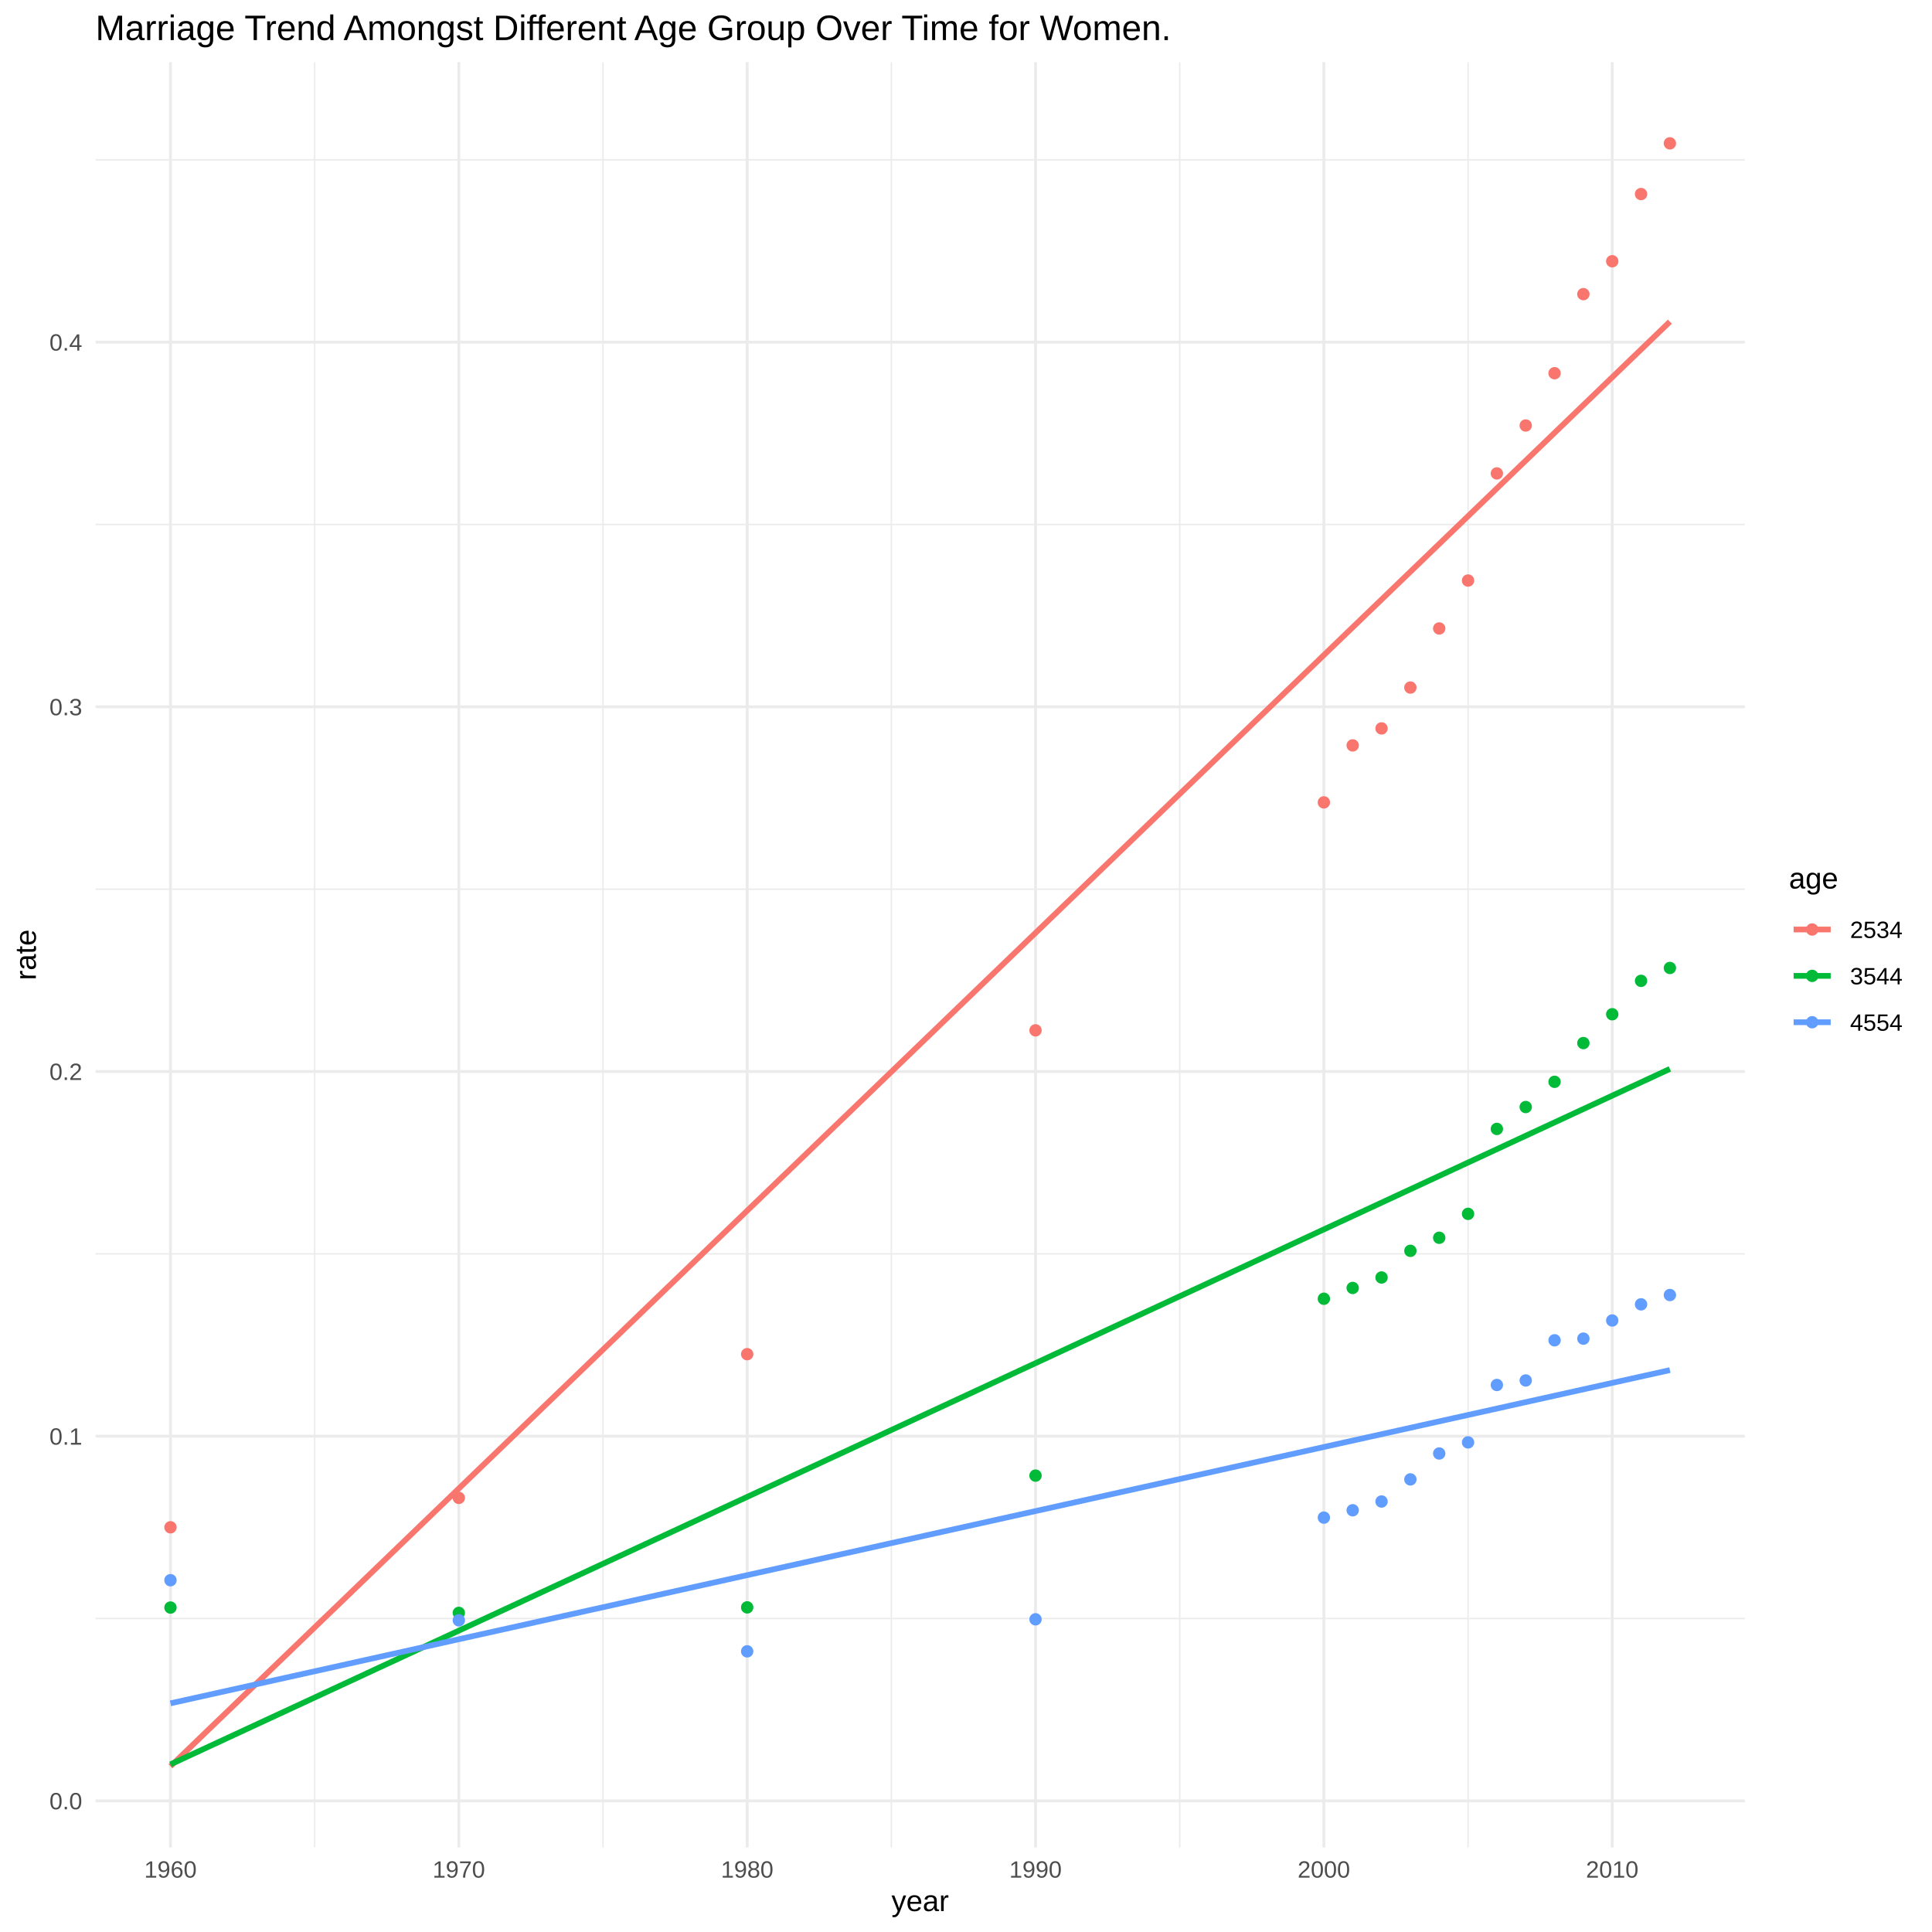
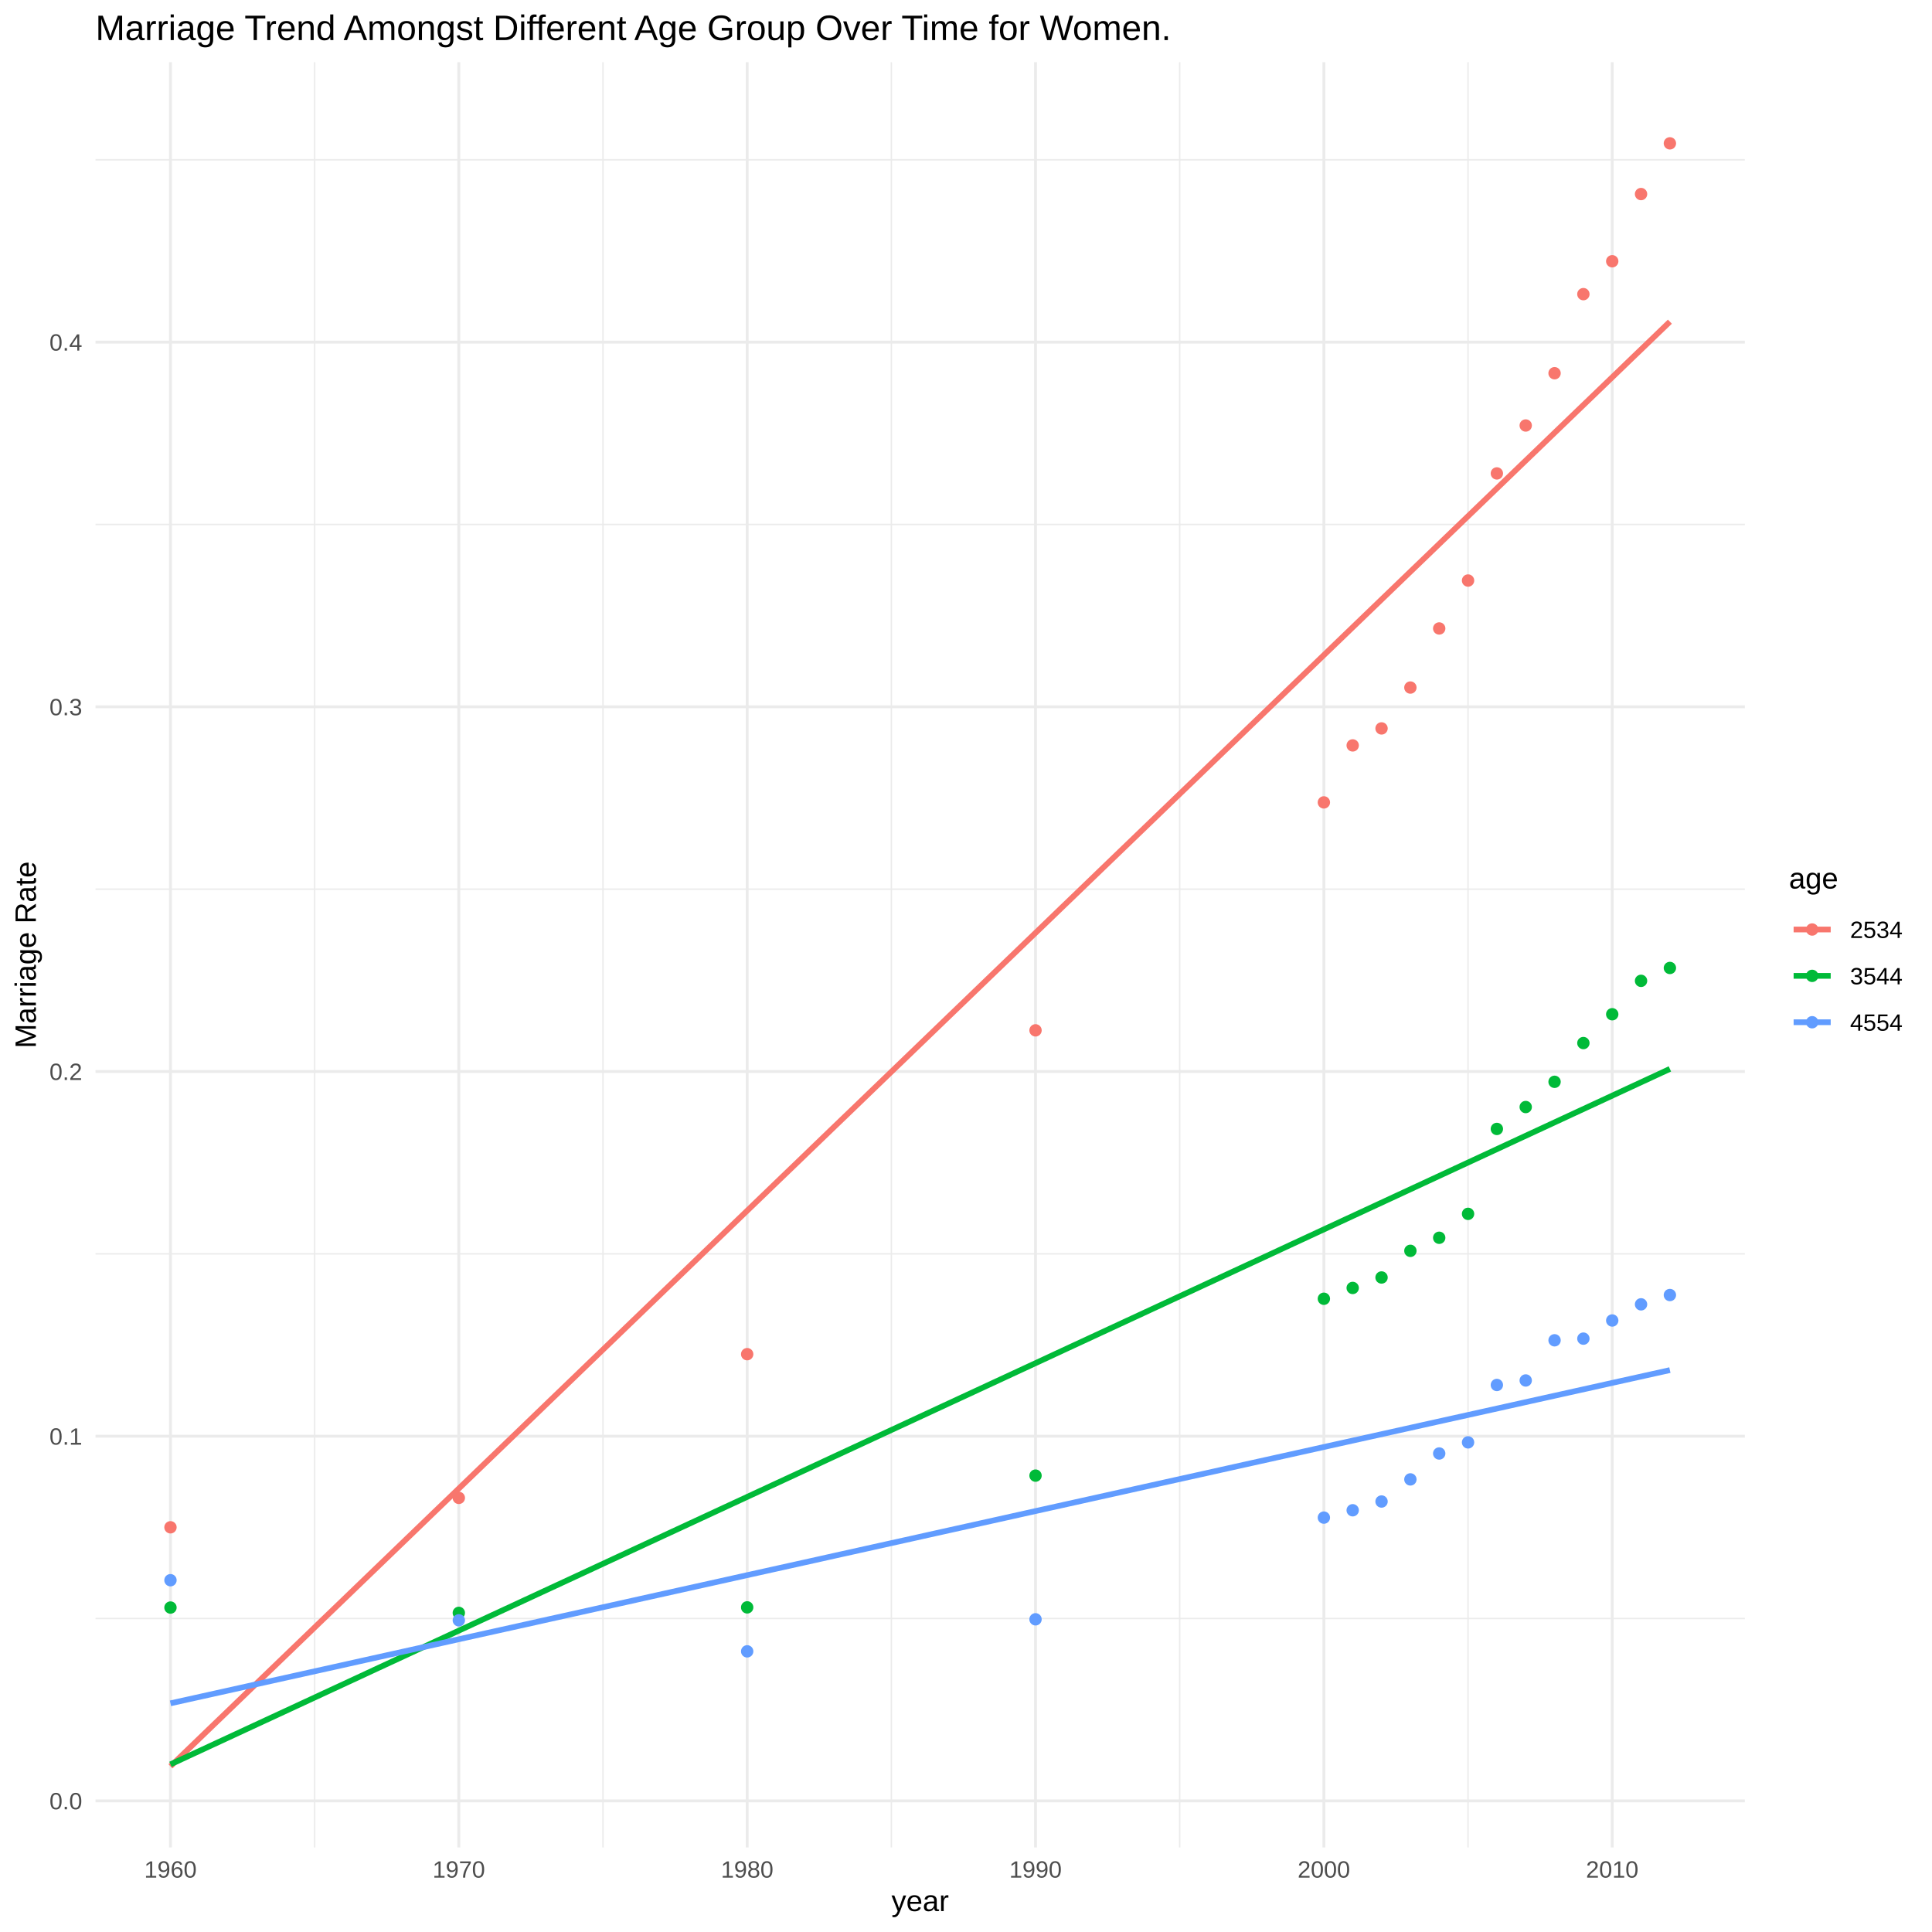
<svg xmlns="http://www.w3.org/2000/svg" class="svglite" width="720.00pt" height="720.00pt" viewBox="0 0 720.00 720.00">
  <defs>
    <style type="text/css">
    .svglite line, .svglite polyline, .svglite polygon, .svglite path, .svglite rect, .svglite circle {
      fill: none;
      stroke: #000000;
      stroke-linecap: round;
      stroke-linejoin: round;
      stroke-miterlimit: 10.00;
    }
  </style>
  </defs>
  <rect width="100%" height="100%" style="stroke: none; fill: #FFFFFF;" />
  <defs>
    <clipPath id="cpMC4wMHw3MjAuMDB8MC4wMHw3MjAuMDA=">
      <rect x="0.00" y="0.00" width="720.00" height="720.00" />
    </clipPath>
  </defs>
  <g clip-path="url(#cpMC4wMHw3MjAuMDB8MC4wMHw3MjAuMDA=)">
</g>
  <defs>
    <clipPath id="cpMzUuNTl8NjUwLjI2fDIzLjE4fDY4OC41MA==">
      <rect x="35.59" y="23.18" width="614.67" height="665.33" />
    </clipPath>
  </defs>
  <g clip-path="url(#cpMzUuNTl8NjUwLjI2fDIzLjE4fDY4OC41MA==)">
    <polyline points="35.59,603.18 650.26,603.18 " style="stroke-width: 0.53; stroke: #EBEBEB; stroke-linecap: butt;" />
    <polyline points="35.59,467.27 650.26,467.27 " style="stroke-width: 0.53; stroke: #EBEBEB; stroke-linecap: butt;" />
    <polyline points="35.59,331.37 650.26,331.37 " style="stroke-width: 0.53; stroke: #EBEBEB; stroke-linecap: butt;" />
    <polyline points="35.59,195.46 650.26,195.46 " style="stroke-width: 0.53; stroke: #EBEBEB; stroke-linecap: butt;" />
    <polyline points="35.59,59.56 650.26,59.56 " style="stroke-width: 0.53; stroke: #EBEBEB; stroke-linecap: butt;" />
    <polyline points="117.26,688.50 117.26,23.18 " style="stroke-width: 0.53; stroke: #EBEBEB; stroke-linecap: butt;" />
    <polyline points="224.72,688.50 224.72,23.18 " style="stroke-width: 0.53; stroke: #EBEBEB; stroke-linecap: butt;" />
    <polyline points="332.18,688.50 332.18,23.18 " style="stroke-width: 0.53; stroke: #EBEBEB; stroke-linecap: butt;" />
    <polyline points="439.64,688.50 439.64,23.18 " style="stroke-width: 0.53; stroke: #EBEBEB; stroke-linecap: butt;" />
    <polyline points="547.10,688.50 547.10,23.18 " style="stroke-width: 0.53; stroke: #EBEBEB; stroke-linecap: butt;" />
    <polyline points="35.59,671.13 650.26,671.13 " style="stroke-width: 1.07; stroke: #EBEBEB; stroke-linecap: butt;" />
    <polyline points="35.59,535.23 650.26,535.23 " style="stroke-width: 1.07; stroke: #EBEBEB; stroke-linecap: butt;" />
    <polyline points="35.59,399.32 650.26,399.32 " style="stroke-width: 1.07; stroke: #EBEBEB; stroke-linecap: butt;" />
    <polyline points="35.59,263.41 650.26,263.41 " style="stroke-width: 1.07; stroke: #EBEBEB; stroke-linecap: butt;" />
    <polyline points="35.59,127.51 650.26,127.51 " style="stroke-width: 1.07; stroke: #EBEBEB; stroke-linecap: butt;" />
    <polyline points="63.53,688.50 63.53,23.18 " style="stroke-width: 1.07; stroke: #EBEBEB; stroke-linecap: butt;" />
    <polyline points="170.99,688.50 170.99,23.18 " style="stroke-width: 1.07; stroke: #EBEBEB; stroke-linecap: butt;" />
    <polyline points="278.45,688.50 278.45,23.18 " style="stroke-width: 1.07; stroke: #EBEBEB; stroke-linecap: butt;" />
    <polyline points="385.91,688.50 385.91,23.18 " style="stroke-width: 1.07; stroke: #EBEBEB; stroke-linecap: butt;" />
    <polyline points="493.37,688.50 493.37,23.18 " style="stroke-width: 1.07; stroke: #EBEBEB; stroke-linecap: butt;" />
    <polyline points="600.83,688.50 600.83,23.18 " style="stroke-width: 1.07; stroke: #EBEBEB; stroke-linecap: butt;" />
    <circle cx="63.53" cy="569.18" r="1.95" style="stroke-width: 0.71; stroke: #F8766D; fill: #F8766D;" />
    <circle cx="63.53" cy="599.09" r="1.95" style="stroke-width: 0.71; stroke: #00BA38; fill: #00BA38;" />
    <circle cx="63.53" cy="588.90" r="1.95" style="stroke-width: 0.71; stroke: #619CFF; fill: #619CFF;" />
    <circle cx="170.99" cy="558.22" r="1.95" style="stroke-width: 0.71; stroke: #F8766D; fill: #F8766D;" />
    <circle cx="170.99" cy="601.07" r="1.95" style="stroke-width: 0.71; stroke: #00BA38; fill: #00BA38;" />
    <circle cx="170.99" cy="603.84" r="1.95" style="stroke-width: 0.71; stroke: #619CFF; fill: #619CFF;" />
    <circle cx="278.45" cy="504.66" r="1.95" style="stroke-width: 0.71; stroke: #F8766D; fill: #F8766D;" />
    <circle cx="278.45" cy="599.02" r="1.95" style="stroke-width: 0.71; stroke: #00BA38; fill: #00BA38;" />
    <circle cx="278.45" cy="615.41" r="1.95" style="stroke-width: 0.71; stroke: #619CFF; fill: #619CFF;" />
    <circle cx="385.91" cy="383.98" r="1.95" style="stroke-width: 0.71; stroke: #F8766D; fill: #F8766D;" />
    <circle cx="385.91" cy="549.92" r="1.95" style="stroke-width: 0.71; stroke: #00BA38; fill: #00BA38;" />
    <circle cx="385.91" cy="603.47" r="1.95" style="stroke-width: 0.71; stroke: #619CFF; fill: #619CFF;" />
    <circle cx="493.37" cy="299.03" r="1.95" style="stroke-width: 0.71; stroke: #F8766D; fill: #F8766D;" />
    <circle cx="493.37" cy="484.01" r="1.95" style="stroke-width: 0.71; stroke: #00BA38; fill: #00BA38;" />
    <circle cx="493.37" cy="565.57" r="1.95" style="stroke-width: 0.71; stroke: #619CFF; fill: #619CFF;" />
    <circle cx="504.11" cy="277.79" r="1.95" style="stroke-width: 0.71; stroke: #F8766D; fill: #F8766D;" />
    <circle cx="504.11" cy="479.98" r="1.95" style="stroke-width: 0.71; stroke: #00BA38; fill: #00BA38;" />
    <circle cx="504.11" cy="562.83" r="1.95" style="stroke-width: 0.71; stroke: #619CFF; fill: #619CFF;" />
    <circle cx="514.86" cy="271.46" r="1.95" style="stroke-width: 0.71; stroke: #F8766D; fill: #F8766D;" />
    <circle cx="514.86" cy="476.08" r="1.95" style="stroke-width: 0.71; stroke: #00BA38; fill: #00BA38;" />
    <circle cx="514.86" cy="559.57" r="1.95" style="stroke-width: 0.71; stroke: #619CFF; fill: #619CFF;" />
    <circle cx="525.61" cy="256.23" r="1.95" style="stroke-width: 0.71; stroke: #F8766D; fill: #F8766D;" />
    <circle cx="525.61" cy="466.15" r="1.95" style="stroke-width: 0.71; stroke: #00BA38; fill: #00BA38;" />
    <circle cx="525.61" cy="551.33" r="1.95" style="stroke-width: 0.71; stroke: #619CFF; fill: #619CFF;" />
    <circle cx="536.35" cy="234.21" r="1.95" style="stroke-width: 0.71; stroke: #F8766D; fill: #F8766D;" />
    <circle cx="536.35" cy="461.28" r="1.95" style="stroke-width: 0.71; stroke: #00BA38; fill: #00BA38;" />
    <circle cx="536.35" cy="541.67" r="1.95" style="stroke-width: 0.71; stroke: #619CFF; fill: #619CFF;" />
    <circle cx="547.10" cy="216.35" r="1.95" style="stroke-width: 0.71; stroke: #F8766D; fill: #F8766D;" />
    <circle cx="547.10" cy="452.37" r="1.95" style="stroke-width: 0.71; stroke: #00BA38; fill: #00BA38;" />
    <circle cx="547.10" cy="537.53" r="1.95" style="stroke-width: 0.71; stroke: #619CFF; fill: #619CFF;" />
    <circle cx="557.84" cy="176.43" r="1.95" style="stroke-width: 0.71; stroke: #F8766D; fill: #F8766D;" />
    <circle cx="557.84" cy="420.72" r="1.95" style="stroke-width: 0.71; stroke: #00BA38; fill: #00BA38;" />
    <circle cx="557.84" cy="516.14" r="1.95" style="stroke-width: 0.71; stroke: #619CFF; fill: #619CFF;" />
    <circle cx="568.59" cy="158.57" r="1.95" style="stroke-width: 0.71; stroke: #F8766D; fill: #F8766D;" />
    <circle cx="568.59" cy="412.56" r="1.95" style="stroke-width: 0.71; stroke: #00BA38; fill: #00BA38;" />
    <circle cx="568.59" cy="514.46" r="1.95" style="stroke-width: 0.71; stroke: #619CFF; fill: #619CFF;" />
    <circle cx="579.34" cy="139.09" r="1.95" style="stroke-width: 0.71; stroke: #F8766D; fill: #F8766D;" />
    <circle cx="579.34" cy="403.16" r="1.95" style="stroke-width: 0.71; stroke: #00BA38; fill: #00BA38;" />
    <circle cx="579.34" cy="499.49" r="1.95" style="stroke-width: 0.71; stroke: #619CFF; fill: #619CFF;" />
    <circle cx="590.08" cy="109.62" r="1.95" style="stroke-width: 0.71; stroke: #F8766D; fill: #F8766D;" />
    <circle cx="590.08" cy="388.72" r="1.95" style="stroke-width: 0.71; stroke: #00BA38; fill: #00BA38;" />
    <circle cx="590.08" cy="498.87" r="1.95" style="stroke-width: 0.71; stroke: #619CFF; fill: #619CFF;" />
    <circle cx="600.83" cy="97.36" r="1.95" style="stroke-width: 0.71; stroke: #F8766D; fill: #F8766D;" />
    <circle cx="600.83" cy="377.98" r="1.95" style="stroke-width: 0.71; stroke: #00BA38; fill: #00BA38;" />
    <circle cx="600.83" cy="492.11" r="1.95" style="stroke-width: 0.71; stroke: #619CFF; fill: #619CFF;" />
    <circle cx="611.57" cy="72.32" r="1.95" style="stroke-width: 0.71; stroke: #F8766D; fill: #F8766D;" />
    <circle cx="611.57" cy="365.53" r="1.95" style="stroke-width: 0.71; stroke: #00BA38; fill: #00BA38;" />
    <circle cx="611.57" cy="486.09" r="1.95" style="stroke-width: 0.71; stroke: #619CFF; fill: #619CFF;" />
    <circle cx="622.32" cy="53.42" r="1.95" style="stroke-width: 0.71; stroke: #F8766D; fill: #F8766D;" />
    <circle cx="622.32" cy="360.73" r="1.95" style="stroke-width: 0.71; stroke: #00BA38; fill: #00BA38;" />
    <circle cx="622.32" cy="482.62" r="1.95" style="stroke-width: 0.71; stroke: #619CFF; fill: #619CFF;" />
    <polyline points="63.53,658.26 70.60,651.45 77.67,644.63 84.75,637.82 91.82,631.00 98.89,624.19 105.97,617.37 113.04,610.56 120.11,603.74 127.19,596.93 134.26,590.11 141.33,583.30 148.41,576.48 155.48,569.67 162.55,562.85 169.63,556.04 176.70,549.22 183.77,542.41 190.85,535.59 197.92,528.78 204.99,521.96 212.07,515.15 219.14,508.33 226.21,501.52 233.29,494.70 240.36,487.89 247.43,481.07 254.51,474.26 261.58,467.44 268.65,460.63 275.73,453.81 282.80,447.00 289.87,440.18 296.95,433.37 304.02,426.55 311.09,419.74 318.17,412.93 325.24,406.11 332.31,399.30 339.39,392.48 346.46,385.67 353.53,378.85 360.61,372.04 367.68,365.22 374.75,358.41 381.83,351.59 388.90,344.78 395.97,337.96 403.05,331.15 410.12,324.33 417.19,317.52 424.27,310.70 431.34,303.89 438.41,297.07 445.49,290.26 452.56,283.44 459.63,276.63 466.71,269.81 473.78,263.00 480.85,256.18 487.93,249.37 495.00,242.55 502.07,235.74 509.15,228.92 516.22,222.11 523.29,215.29 530.37,208.48 537.44,201.66 544.51,194.85 551.59,188.03 558.66,181.22 565.73,174.40 572.81,167.59 579.88,160.77 586.95,153.96 594.03,147.14 601.10,140.33 608.17,133.51 615.25,126.70 622.32,119.88 " style="stroke-width: 2.13; stroke: #F8766D; stroke-linecap: butt;" />
    <polyline points="63.53,657.53 70.60,654.25 77.67,650.97 84.75,647.69 91.82,644.41 98.89,641.13 105.97,637.85 113.04,634.57 120.11,631.29 127.19,628.01 134.26,624.73 141.33,621.44 148.41,618.16 155.48,614.88 162.55,611.60 169.63,608.32 176.70,605.04 183.77,601.76 190.85,598.48 197.92,595.20 204.99,591.92 212.07,588.64 219.14,585.36 226.21,582.07 233.29,578.79 240.36,575.51 247.43,572.23 254.51,568.95 261.58,565.67 268.65,562.39 275.73,559.11 282.80,555.83 289.87,552.55 296.95,549.27 304.02,545.99 311.09,542.70 318.17,539.42 325.24,536.14 332.31,532.86 339.39,529.58 346.46,526.30 353.53,523.02 360.61,519.74 367.68,516.46 374.75,513.18 381.83,509.90 388.90,506.62 395.97,503.33 403.05,500.05 410.12,496.77 417.19,493.49 424.27,490.21 431.34,486.93 438.41,483.65 445.49,480.37 452.56,477.09 459.63,473.81 466.71,470.53 473.78,467.25 480.85,463.96 487.93,460.68 495.00,457.40 502.07,454.12 509.15,450.84 516.22,447.56 523.29,444.28 530.37,441.00 537.44,437.72 544.51,434.44 551.59,431.16 558.66,427.88 565.73,424.59 572.81,421.31 579.88,418.03 586.95,414.75 594.03,411.47 601.10,408.19 608.17,404.91 615.25,401.63 622.32,398.35 " style="stroke-width: 2.13; stroke: #00BA38; stroke-linecap: butt;" />
    <polyline points="63.53,634.78 70.60,633.21 77.67,631.64 84.75,630.07 91.82,628.50 98.89,626.92 105.97,625.35 113.04,623.78 120.11,622.21 127.19,620.64 134.26,619.06 141.33,617.49 148.41,615.92 155.48,614.35 162.55,612.78 169.63,611.20 176.70,609.63 183.77,608.06 190.85,606.49 197.92,604.92 204.99,603.34 212.07,601.77 219.14,600.20 226.21,598.63 233.29,597.06 240.36,595.48 247.43,593.91 254.51,592.34 261.58,590.77 268.65,589.20 275.73,587.62 282.80,586.05 289.87,584.48 296.95,582.91 304.02,581.34 311.09,579.76 318.17,578.19 325.24,576.62 332.31,575.05 339.39,573.48 346.46,571.90 353.53,570.33 360.61,568.76 367.68,567.19 374.75,565.62 381.83,564.04 388.90,562.47 395.97,560.90 403.05,559.33 410.12,557.76 417.19,556.19 424.27,554.61 431.34,553.04 438.41,551.47 445.49,549.90 452.56,548.33 459.63,546.75 466.71,545.18 473.78,543.61 480.85,542.04 487.93,540.47 495.00,538.89 502.07,537.32 509.15,535.75 516.22,534.18 523.29,532.61 530.37,531.03 537.44,529.46 544.51,527.89 551.59,526.32 558.66,524.75 565.73,523.17 572.81,521.60 579.88,520.03 586.95,518.46 594.03,516.89 601.10,515.31 608.17,513.74 615.25,512.17 622.32,510.60 " style="stroke-width: 2.13; stroke: #619CFF; stroke-linecap: butt;" />
  </g>
  <g clip-path="url(#cpMC4wMHw3MjAuMDB8MC4wMHw3MjAuMDA=)">
    <text x="30.65" y="674.28" text-anchor="end" style="font-size: 8.80px; fill: #4D4D4D; font-family: Arial;" textLength="12.24px" lengthAdjust="spacingAndGlyphs">0.0</text>
    <text x="30.65" y="538.38" text-anchor="end" style="font-size: 8.80px; fill: #4D4D4D; font-family: Arial;" textLength="12.24px" lengthAdjust="spacingAndGlyphs">0.1</text>
    <text x="30.65" y="402.47" text-anchor="end" style="font-size: 8.80px; fill: #4D4D4D; font-family: Arial;" textLength="12.24px" lengthAdjust="spacingAndGlyphs">0.2</text>
    <text x="30.65" y="266.56" text-anchor="end" style="font-size: 8.80px; fill: #4D4D4D; font-family: Arial;" textLength="12.24px" lengthAdjust="spacingAndGlyphs">0.3</text>
    <text x="30.65" y="130.66" text-anchor="end" style="font-size: 8.80px; fill: #4D4D4D; font-family: Arial;" textLength="12.24px" lengthAdjust="spacingAndGlyphs">0.4</text>
    <text x="63.53" y="699.74" text-anchor="middle" style="font-size: 8.80px; fill: #4D4D4D; font-family: Arial;" textLength="19.58px" lengthAdjust="spacingAndGlyphs">1960</text>
    <text x="170.99" y="699.74" text-anchor="middle" style="font-size: 8.80px; fill: #4D4D4D; font-family: Arial;" textLength="19.58px" lengthAdjust="spacingAndGlyphs">1970</text>
    <text x="278.45" y="699.74" text-anchor="middle" style="font-size: 8.80px; fill: #4D4D4D; font-family: Arial;" textLength="19.58px" lengthAdjust="spacingAndGlyphs">1980</text>
    <text x="385.91" y="699.74" text-anchor="middle" style="font-size: 8.80px; fill: #4D4D4D; font-family: Arial;" textLength="19.58px" lengthAdjust="spacingAndGlyphs">1990</text>
    <text x="493.37" y="699.74" text-anchor="middle" style="font-size: 8.80px; fill: #4D4D4D; font-family: Arial;" textLength="19.58px" lengthAdjust="spacingAndGlyphs">2000</text>
    <text x="600.83" y="699.74" text-anchor="middle" style="font-size: 8.80px; fill: #4D4D4D; font-family: Arial;" textLength="19.58px" lengthAdjust="spacingAndGlyphs">2010</text>
    <text x="342.92" y="712.20" text-anchor="middle" style="font-size: 11.00px; font-family: Arial;" textLength="21.41px" lengthAdjust="spacingAndGlyphs">year</text>
-     <text transform="translate(13.36,355.84) rotate(-90)" text-anchor="middle" style="font-size: 11.00px; font-family: Arial;" textLength="18.96px" lengthAdjust="spacingAndGlyphs">rate</text>
+     <text transform="translate(13.36,355.84) rotate(-90)" text-anchor="middle" style="font-size: 11.00px; font-family: Arial;" textLength="69.72px" lengthAdjust="spacingAndGlyphs">Marriage Rate</text>
    <text x="666.70" y="331.12" style="font-size: 11.00px; font-family: Arial;" textLength="18.36px" lengthAdjust="spacingAndGlyphs">age</text>
    <circle cx="675.34" cy="346.40" r="1.95" style="stroke-width: 0.71; stroke: #F8766D; fill: #F8766D;" />
    <line x1="668.43" y1="346.40" x2="682.25" y2="346.40" style="stroke-width: 2.13; stroke: #F8766D; stroke-linecap: butt;" />
    <circle cx="675.34" cy="363.68" r="1.95" style="stroke-width: 0.71; stroke: #00BA38; fill: #00BA38;" />
    <line x1="668.43" y1="363.68" x2="682.25" y2="363.68" style="stroke-width: 2.13; stroke: #00BA38; stroke-linecap: butt;" />
    <circle cx="675.34" cy="380.96" r="1.95" style="stroke-width: 0.71; stroke: #619CFF; fill: #619CFF;" />
    <line x1="668.43" y1="380.96" x2="682.25" y2="380.96" style="stroke-width: 2.13; stroke: #619CFF; stroke-linecap: butt;" />
    <text x="689.46" y="349.55" style="font-size: 8.80px; font-family: Arial;" textLength="19.58px" lengthAdjust="spacingAndGlyphs">2534</text>
    <text x="689.46" y="366.83" style="font-size: 8.80px; font-family: Arial;" textLength="19.58px" lengthAdjust="spacingAndGlyphs">3544</text>
    <text x="689.46" y="384.11" style="font-size: 8.80px; font-family: Arial;" textLength="19.58px" lengthAdjust="spacingAndGlyphs">4554</text>
    <text x="35.59" y="14.93" style="font-size: 13.20px; font-family: Arial;" textLength="400.55px" lengthAdjust="spacingAndGlyphs">Marriage Trend Amongst Different Age Group Over Time for Women.</text>
  </g>
</svg>
